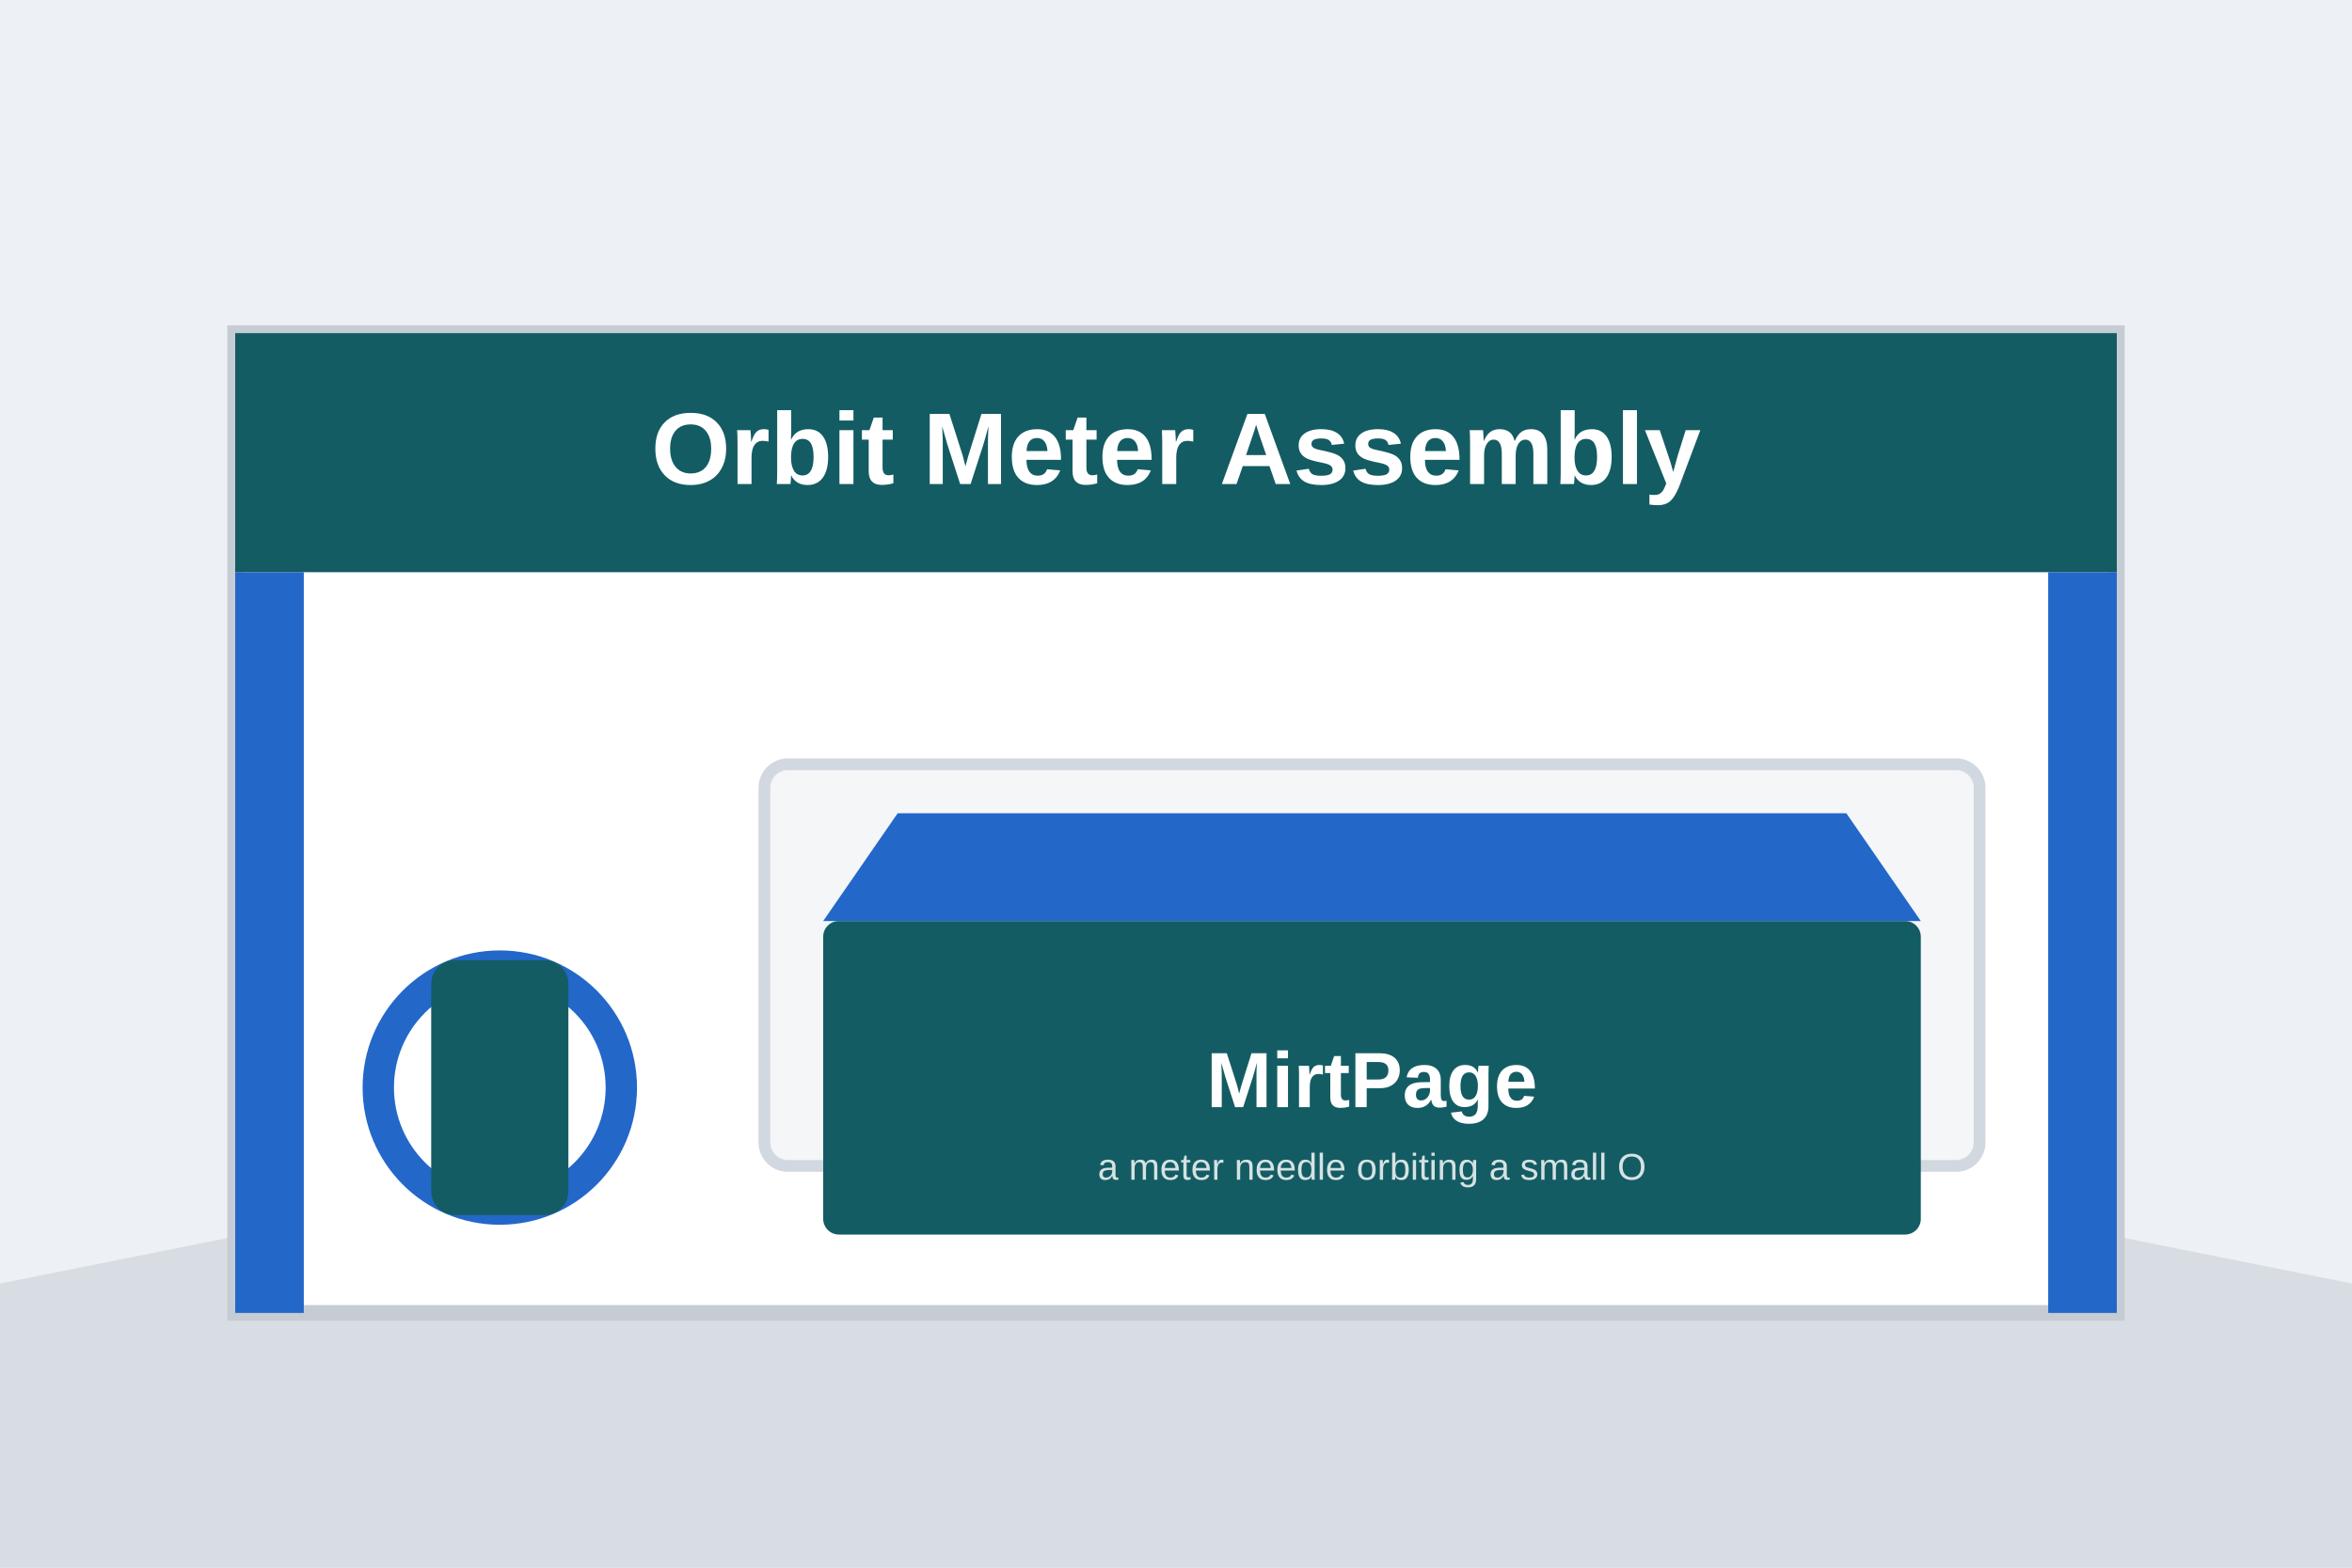
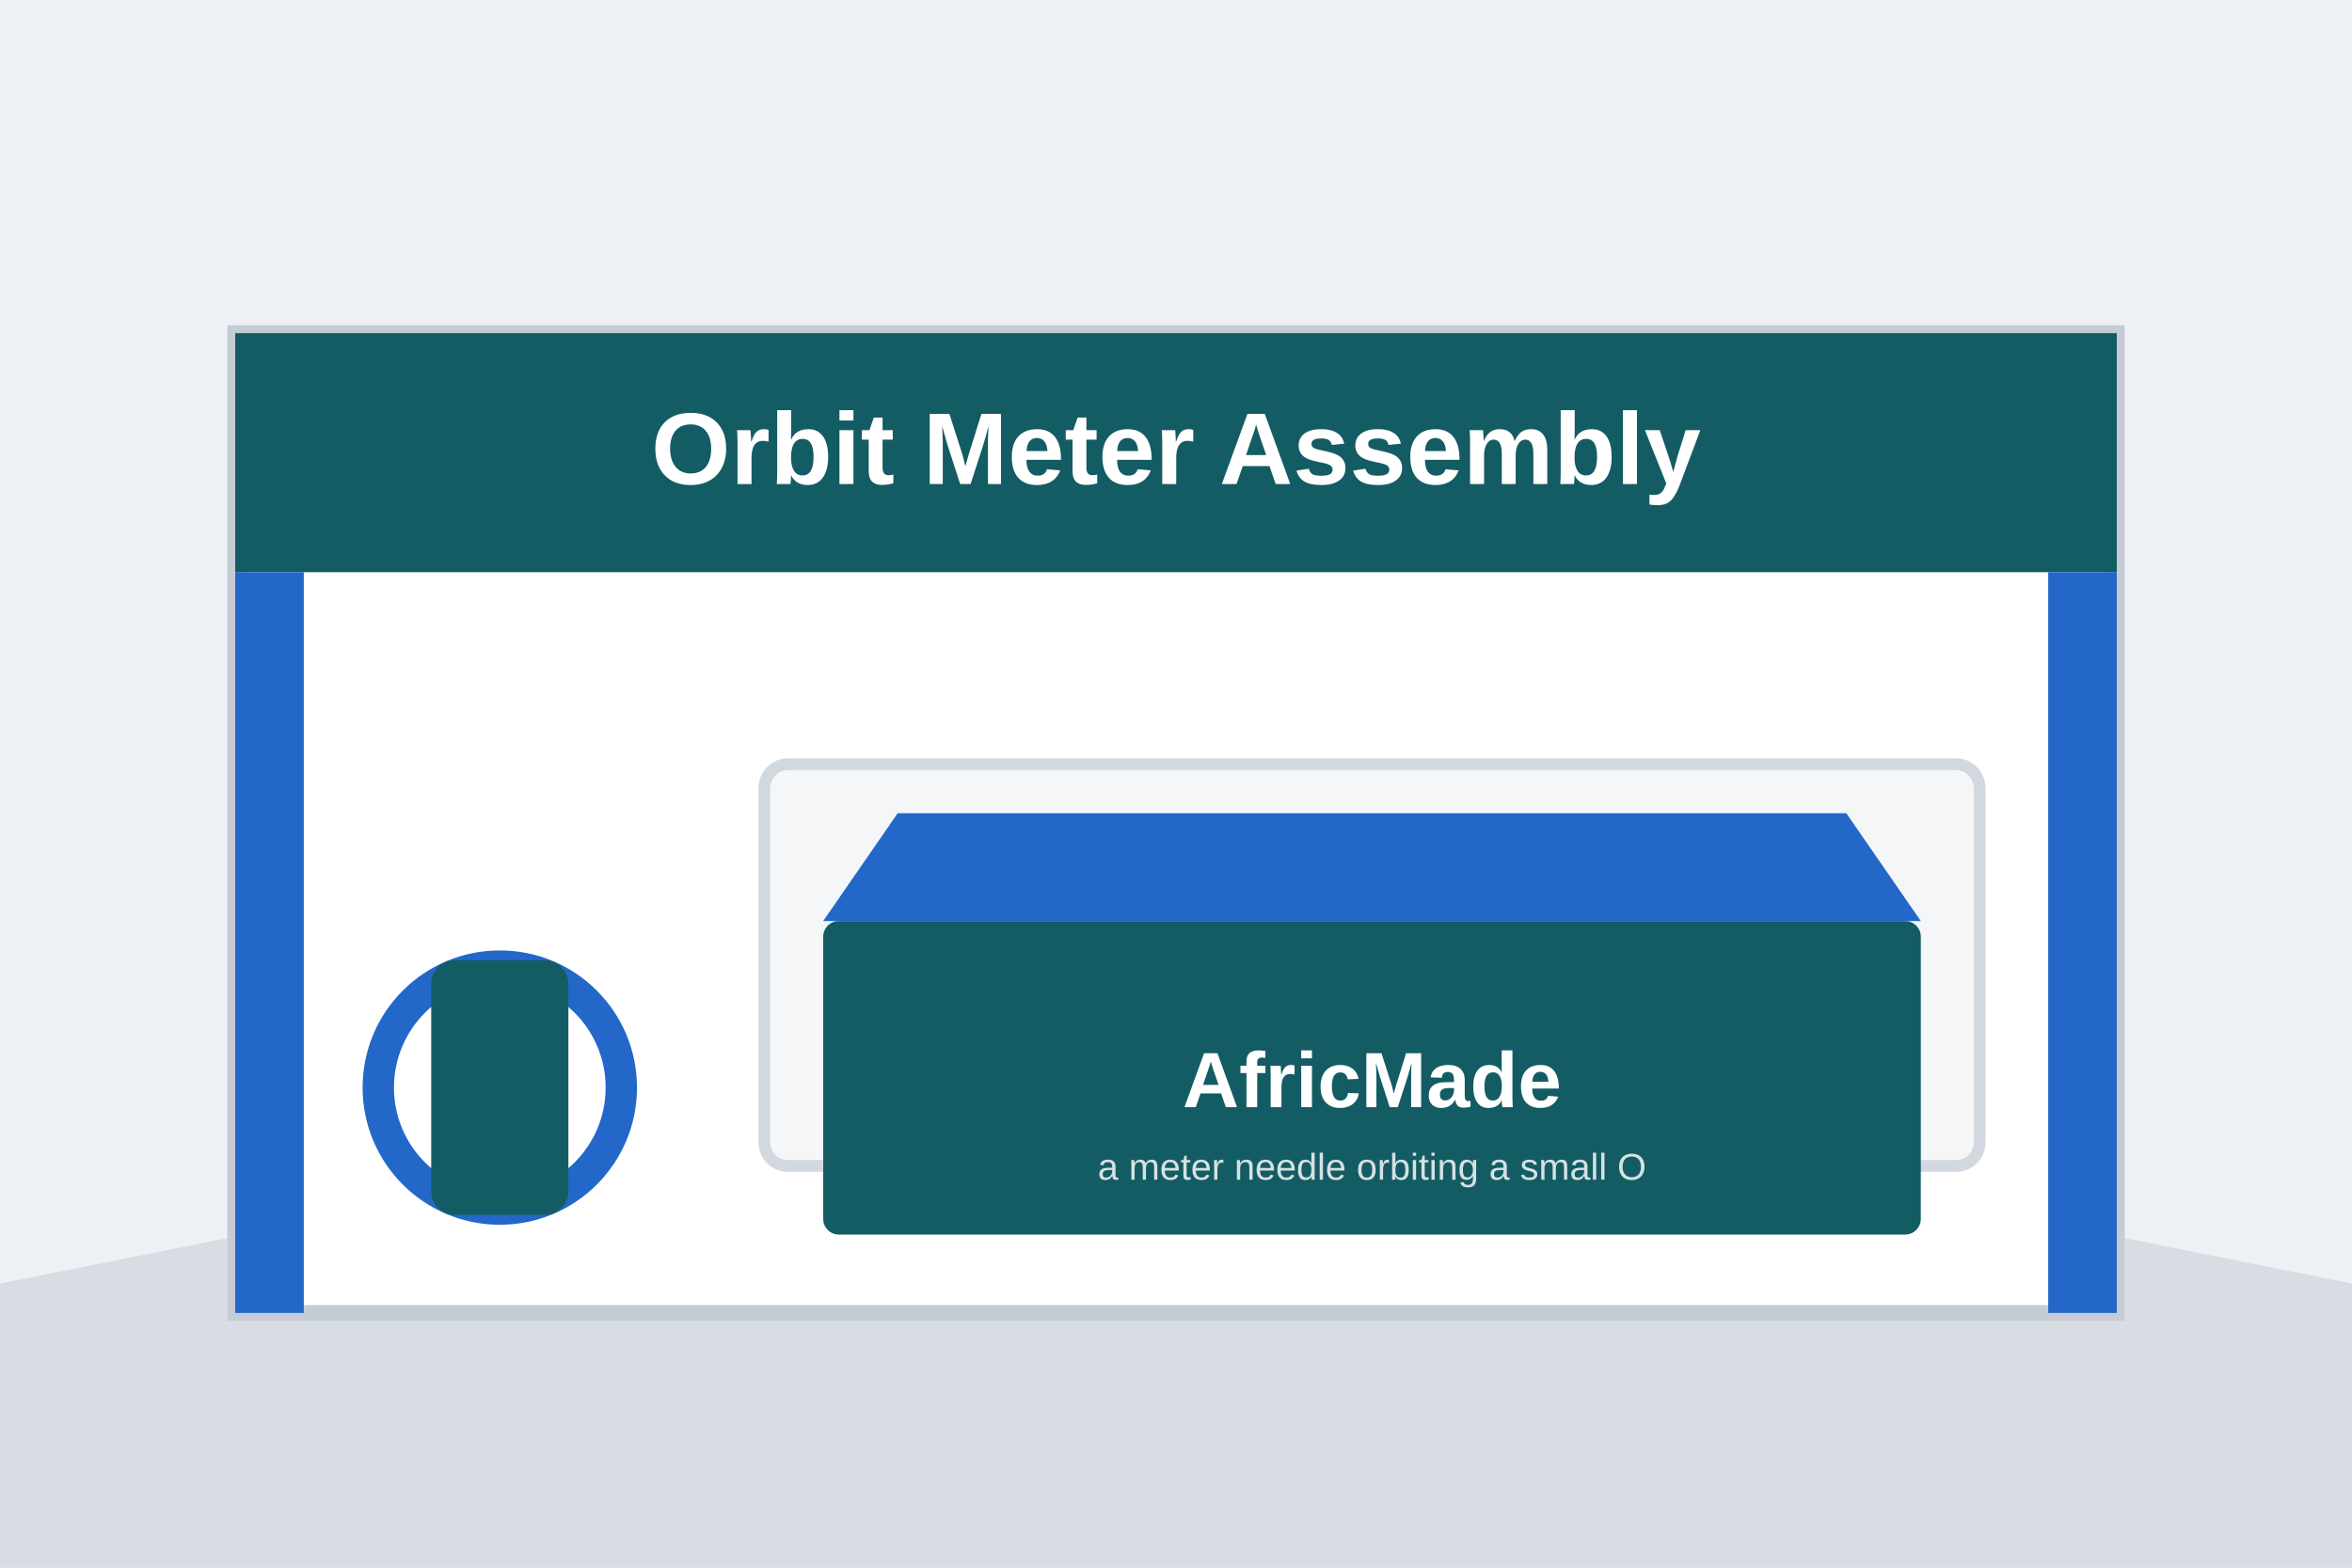
<svg xmlns="http://www.w3.org/2000/svg" viewBox="0 0 1200 800" role="img" aria-label="Illustrative booth for Orbit Meter Assembly">
  <rect width="1200" height="800" fill="#edf0f4" />
  <path d="M0 655L600 535l600 120v145H0z" fill="#d8dde3" />
  <path d="M120 170h960v500H120z" fill="#ffffff" stroke="#c5ccd4" stroke-width="8" />
  <path d="M120 170h960v122H120z" fill="#145c63" />
  <path d="M120 292h35v378h-35zM1045 292h35v378h-35z" fill="#2367c9" />
  <rect x="390" y="390" width="620" height="205" rx="12" fill="#f4f6f8" stroke="#d2d8df" stroke-width="6" />
  <rect x="420" y="470" width="560" height="160" rx="8" fill="#145c63" />
  <path d="M420 470h560l-38-55H458z" fill="#2367c9" />
  <circle cx="255" cy="555" r="62" fill="#ffffff" stroke="#2367c9" stroke-width="16" />
  <rect x="220" y="490" width="70" height="130" rx="12" fill="#145c63" />
  <text x="600" y="247" text-anchor="middle" font-family="Arial, Helvetica, sans-serif" font-size="52" font-weight="800" fill="#ffffff">Orbit Meter Assembly</text>
-   <text x="700" y="565" text-anchor="middle" font-family="Arial, Helvetica, sans-serif" font-size="40" font-weight="700" fill="#ffffff">MirtPage</text>
+   <text x="700" y="565" text-anchor="middle" font-family="Arial, Helvetica, sans-serif" font-size="40" font-weight="700" fill="#ffffff">AfricMade</text>
  <text x="700" y="602" text-anchor="middle" font-family="Arial, Helvetica, sans-serif" font-size="19" fill="#ffffff" opacity=".82">a meter needle orbiting a small O</text>
</svg>
